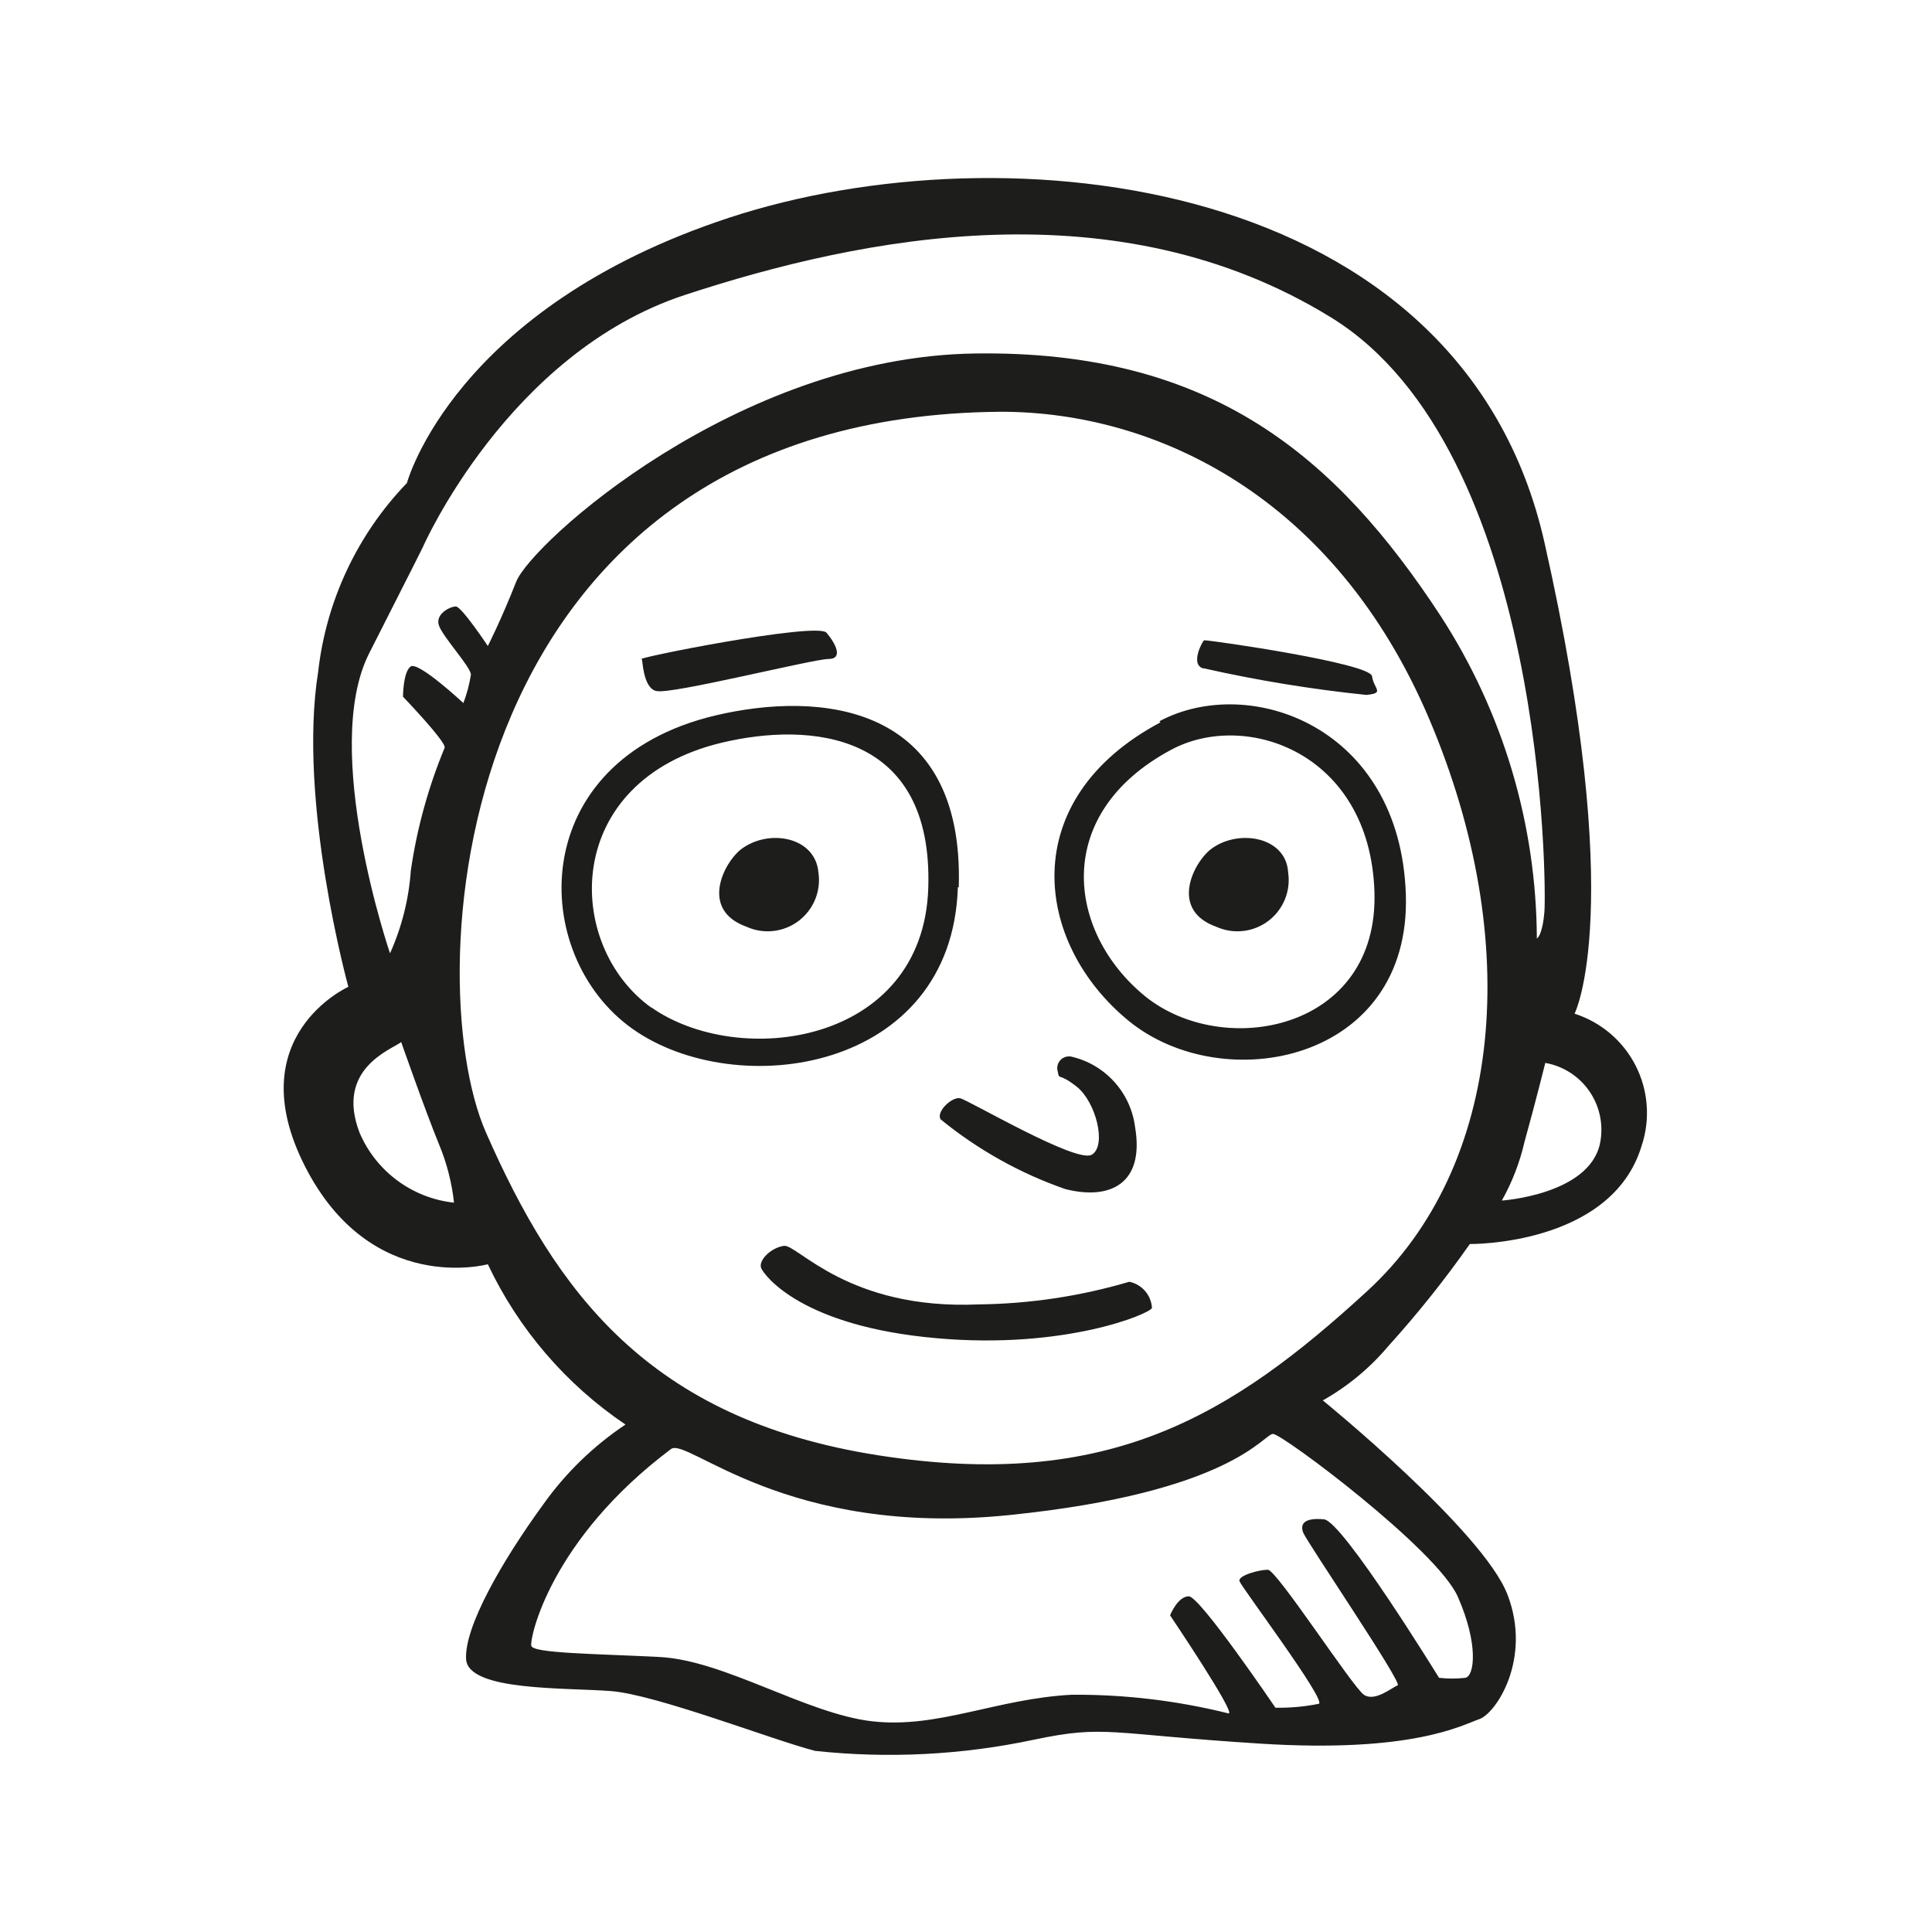
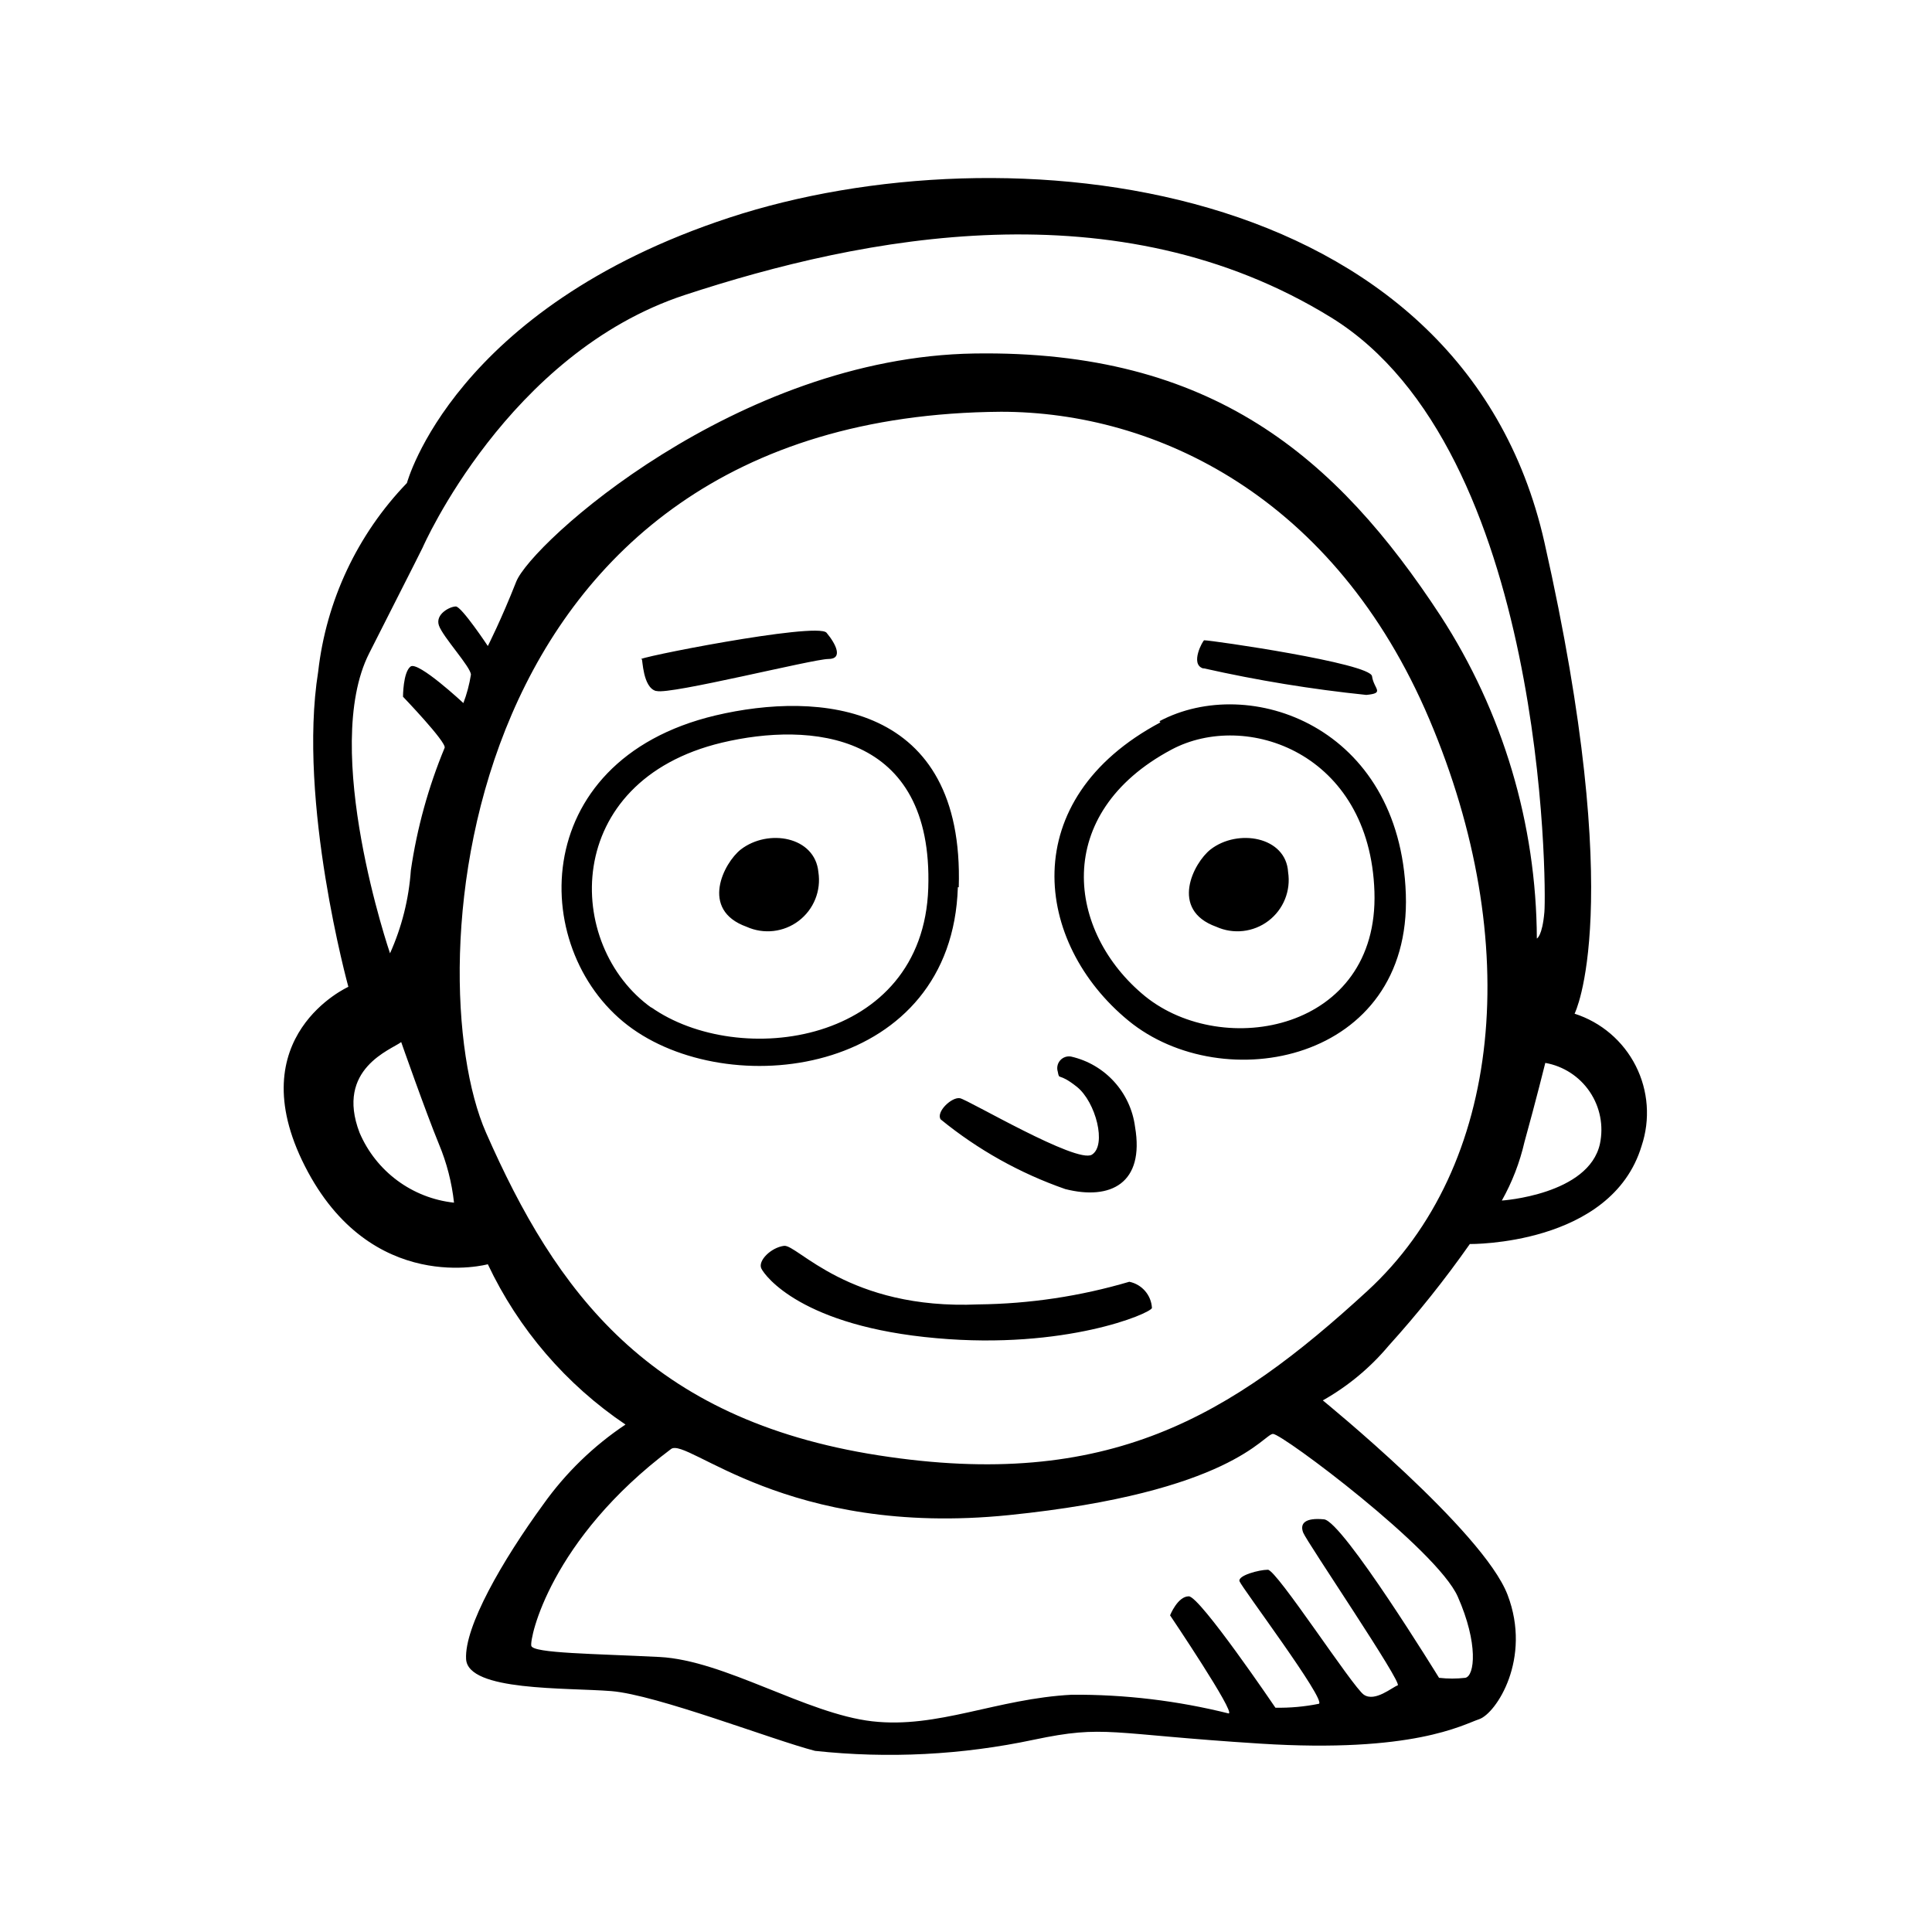
<svg xmlns="http://www.w3.org/2000/svg" id="Layer_1" data-name="Layer 1" width="64" height="64" viewBox="0 0 64 64">
-   <defs>
-     <style>.cls-1{fill:#1d1d1b;}</style>
-   </defs>
+   <defs />
  <g id="morty">
    <path class="cls-1" d="M52.16,33.58s1.75-3.44-1-15.62S33.29,4.21,24.16,7.21,13.48,16,13.48,16a10.74,10.74,0,0,0-2.94,6.25c-.69,4.31,1,10.44,1,10.44s-3.63,1.63-1.44,5.94,6.06,3.25,6.06,3.25a13.21,13.21,0,0,0,4.56,5.31A10.48,10.48,0,0,0,18,49.83c-1.37,1.88-2.62,4.06-2.56,5.13s3.31.94,4.81,1.06S25.6,57.64,27,58a23,23,0,0,0,7.25-.37c2.38-.5,2.44-.19,7.5.13s6.69-.62,7.25-.81,1.75-2,.94-4.12-6.12-6.44-6.12-6.44A7.92,7.92,0,0,0,46,44.58a34.94,34.94,0,0,0,2.69-3.37s4.69.06,5.69-3.25A3.45,3.45,0,0,0,52.16,33.58ZM11.91,37.52c-.81-2.12,1.06-2.75,1.38-3,0,0,.81,2.31,1.25,3.38a7,7,0,0,1,.5,1.94A3.85,3.85,0,0,1,11.91,37.52ZM13.6,22.08c-.25.19-.25,1-.25,1s1.44,1.5,1.38,1.69a17,17,0,0,0-1.12,4.06,8.08,8.08,0,0,1-.69,2.75s-2.31-6.75-.69-9.94S14,18.14,14,18.14s2.81-6.44,8.69-8.37S37,6.14,44.1,10.52s7.13,18.88,7.06,19.69-.25.88-.25.88a19.8,19.8,0,0,0-3.19-10.69c-3.44-5.25-7.56-8.81-15.44-8.69S17.6,18,17.1,19.27s-.94,2.13-.94,2.13-.87-1.31-1.06-1.31-.69.25-.56.63,1.06,1.38,1.06,1.63a4.71,4.71,0,0,1-.25.94S13.85,21.89,13.6,22.08ZM48.29,52.89c.69,1.56.56,2.63.25,2.69a3.8,3.8,0,0,1-.87,0s-3.19-5.19-3.81-5.25-.81.13-.69.44,3.31,5,3.13,5.06-.75.56-1.12.31S42.29,52,42,52s-1,.19-.94.38,2.88,3.94,2.63,4.06a6.64,6.64,0,0,1-1.44.13s-2.5-3.69-2.87-3.69-.62.63-.62.63,2.19,3.25,1.94,3.25a20.88,20.88,0,0,0-5.19-.62c-2.5.13-4.44,1.13-6.62.88S24,55,21.85,54.89s-4.19-.12-4.25-.37S18.23,51,22.23,48c.54-.4,3.81,2.94,11.19,2.19s8.44-2.69,8.75-2.69S47.6,51.33,48.29,52.89Zm-3-10.12c-4.5,4.13-8.56,6.63-16.19,5.44s-10.69-5.44-13-10.69S15,13.77,33.16,13.64c5.13,0,11.06,2.81,14.19,10.19S49.79,38.64,45.29,42.77ZM53,37.89c-.37,1.69-3.25,1.88-3.25,1.88a7.29,7.29,0,0,0,.75-1.94c.38-1.37.69-2.62.69-2.62A2.25,2.25,0,0,1,53,37.89Zm-31.25-15c.44.13,5.19-1.06,5.69-1.06s.25-.5-.06-.87-6.58.88-6.12.88C21.29,21.83,21.29,22.77,21.73,22.89Zm18.13-.75a46,46,0,0,0,5.38.88c.63-.06.25-.19.19-.62s-5.31-1.19-5.56-1.19C39.85,21.21,39.41,22,39.85,22.14Zm-8.12,7.25c.19-6.12-4.63-6.5-8.06-5.69-6.31,1.5-6.19,7.94-2.75,10.38S31.54,35.52,31.73,29.39Zm-10.17,4c-2.91-2.07-3-7.52,2.33-8.79,2.91-.69,7-.37,6.83,4.82S24.47,35.42,21.56,33.36Zm16.85-9.46c-4.81,2.56-4.19,7.31-1.06,9.88s9.38,1.38,9.19-4.19S41.38,22.31,38.41,23.89ZM37.93,33c-2.59-2.12-3.1-6.05.88-8.17,2.46-1.31,6.57.1,6.72,4.71S40.52,35.1,37.93,33ZM24.54,28.14c-.56.44-1.37,2,.19,2.56a1.7,1.7,0,0,0,2.38-1.81C27,27.71,25.45,27.44,24.54,28.14Zm15.56,0c-.56.44-1.37,2,.19,2.56a1.7,1.7,0,0,0,2.38-1.81C42.6,27.71,41,27.44,40.1,28.14Zm-8.94,8.94a13.59,13.59,0,0,0,4.13,2.31c1.5.38,2.63-.19,2.31-2.06A2.75,2.75,0,0,0,35.48,35a.39.39,0,0,0-.44.5c.06.31,0,0,.63.5s1,1.94.5,2.25-4.1-1.82-4.37-1.87S31,36.83,31.16,37.08Zm6.25,5.38a18.35,18.35,0,0,1-5,.75c-4.31.19-6-2-6.44-1.94s-.87.5-.75.75,1.35,1.92,5.81,2.31c4.25.38,7.06-.81,7.13-1A.94.94,0,0,0,37.41,42.46Z" />
  </g>
</svg>
